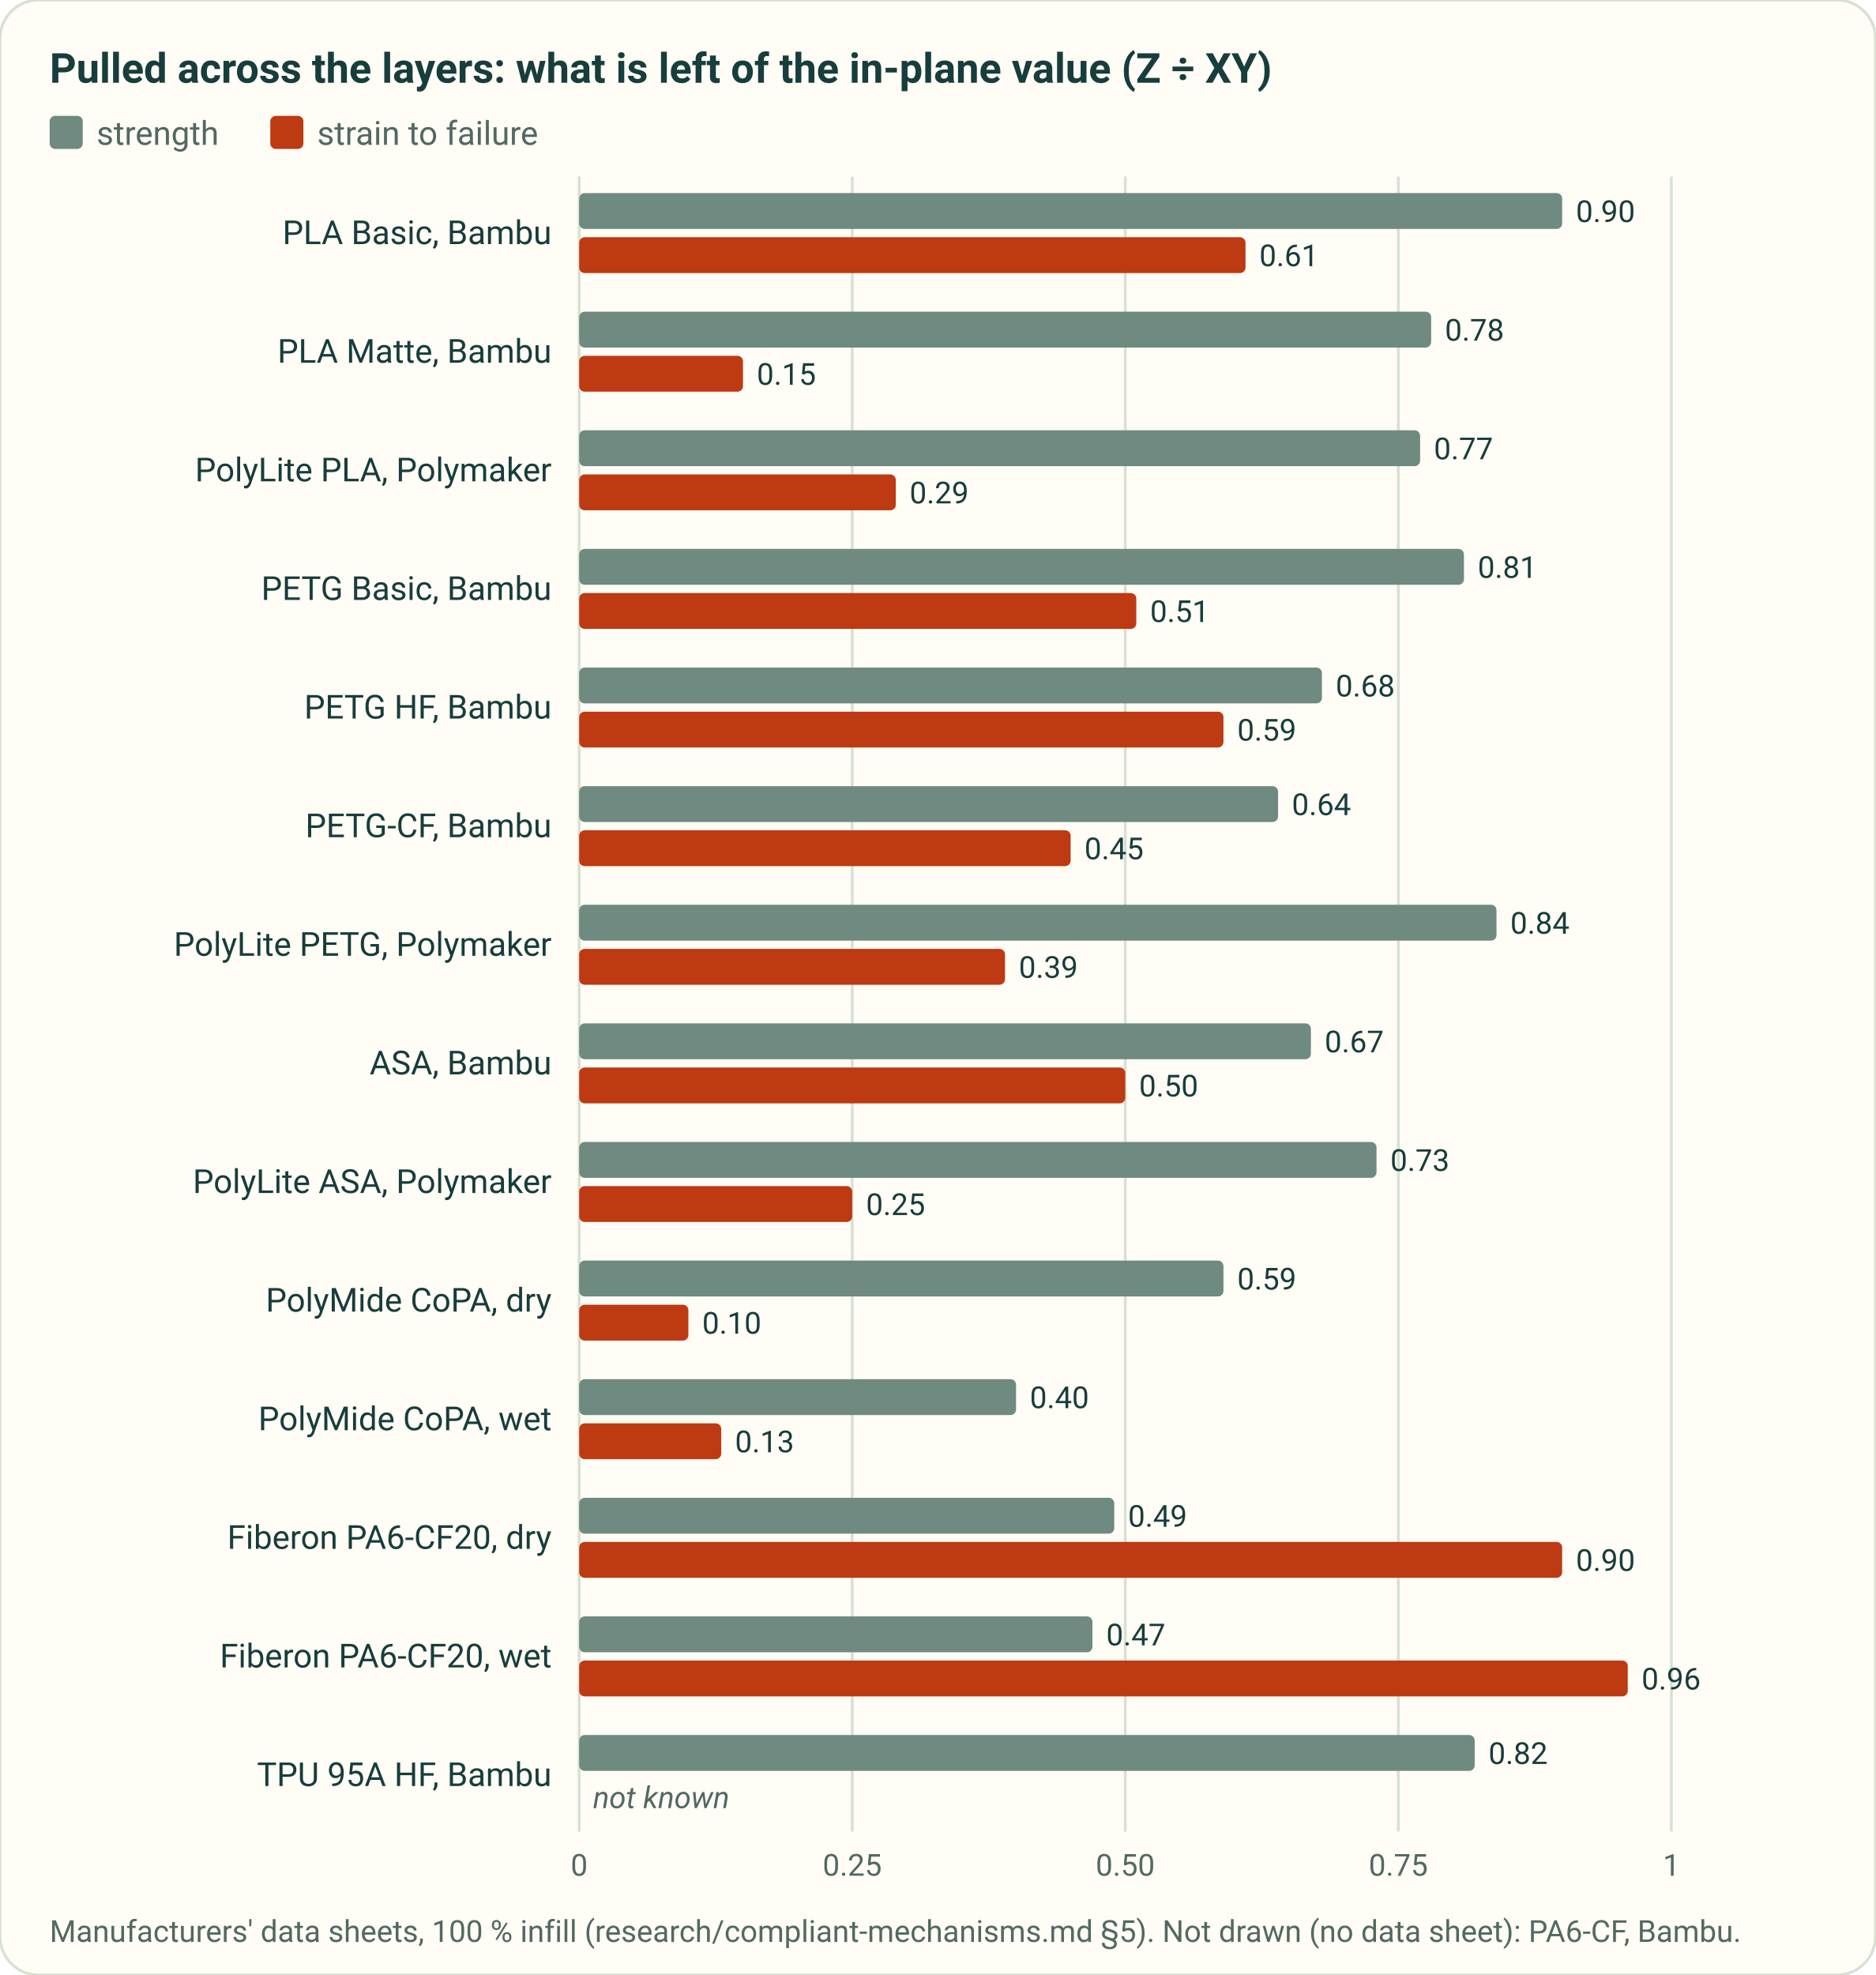
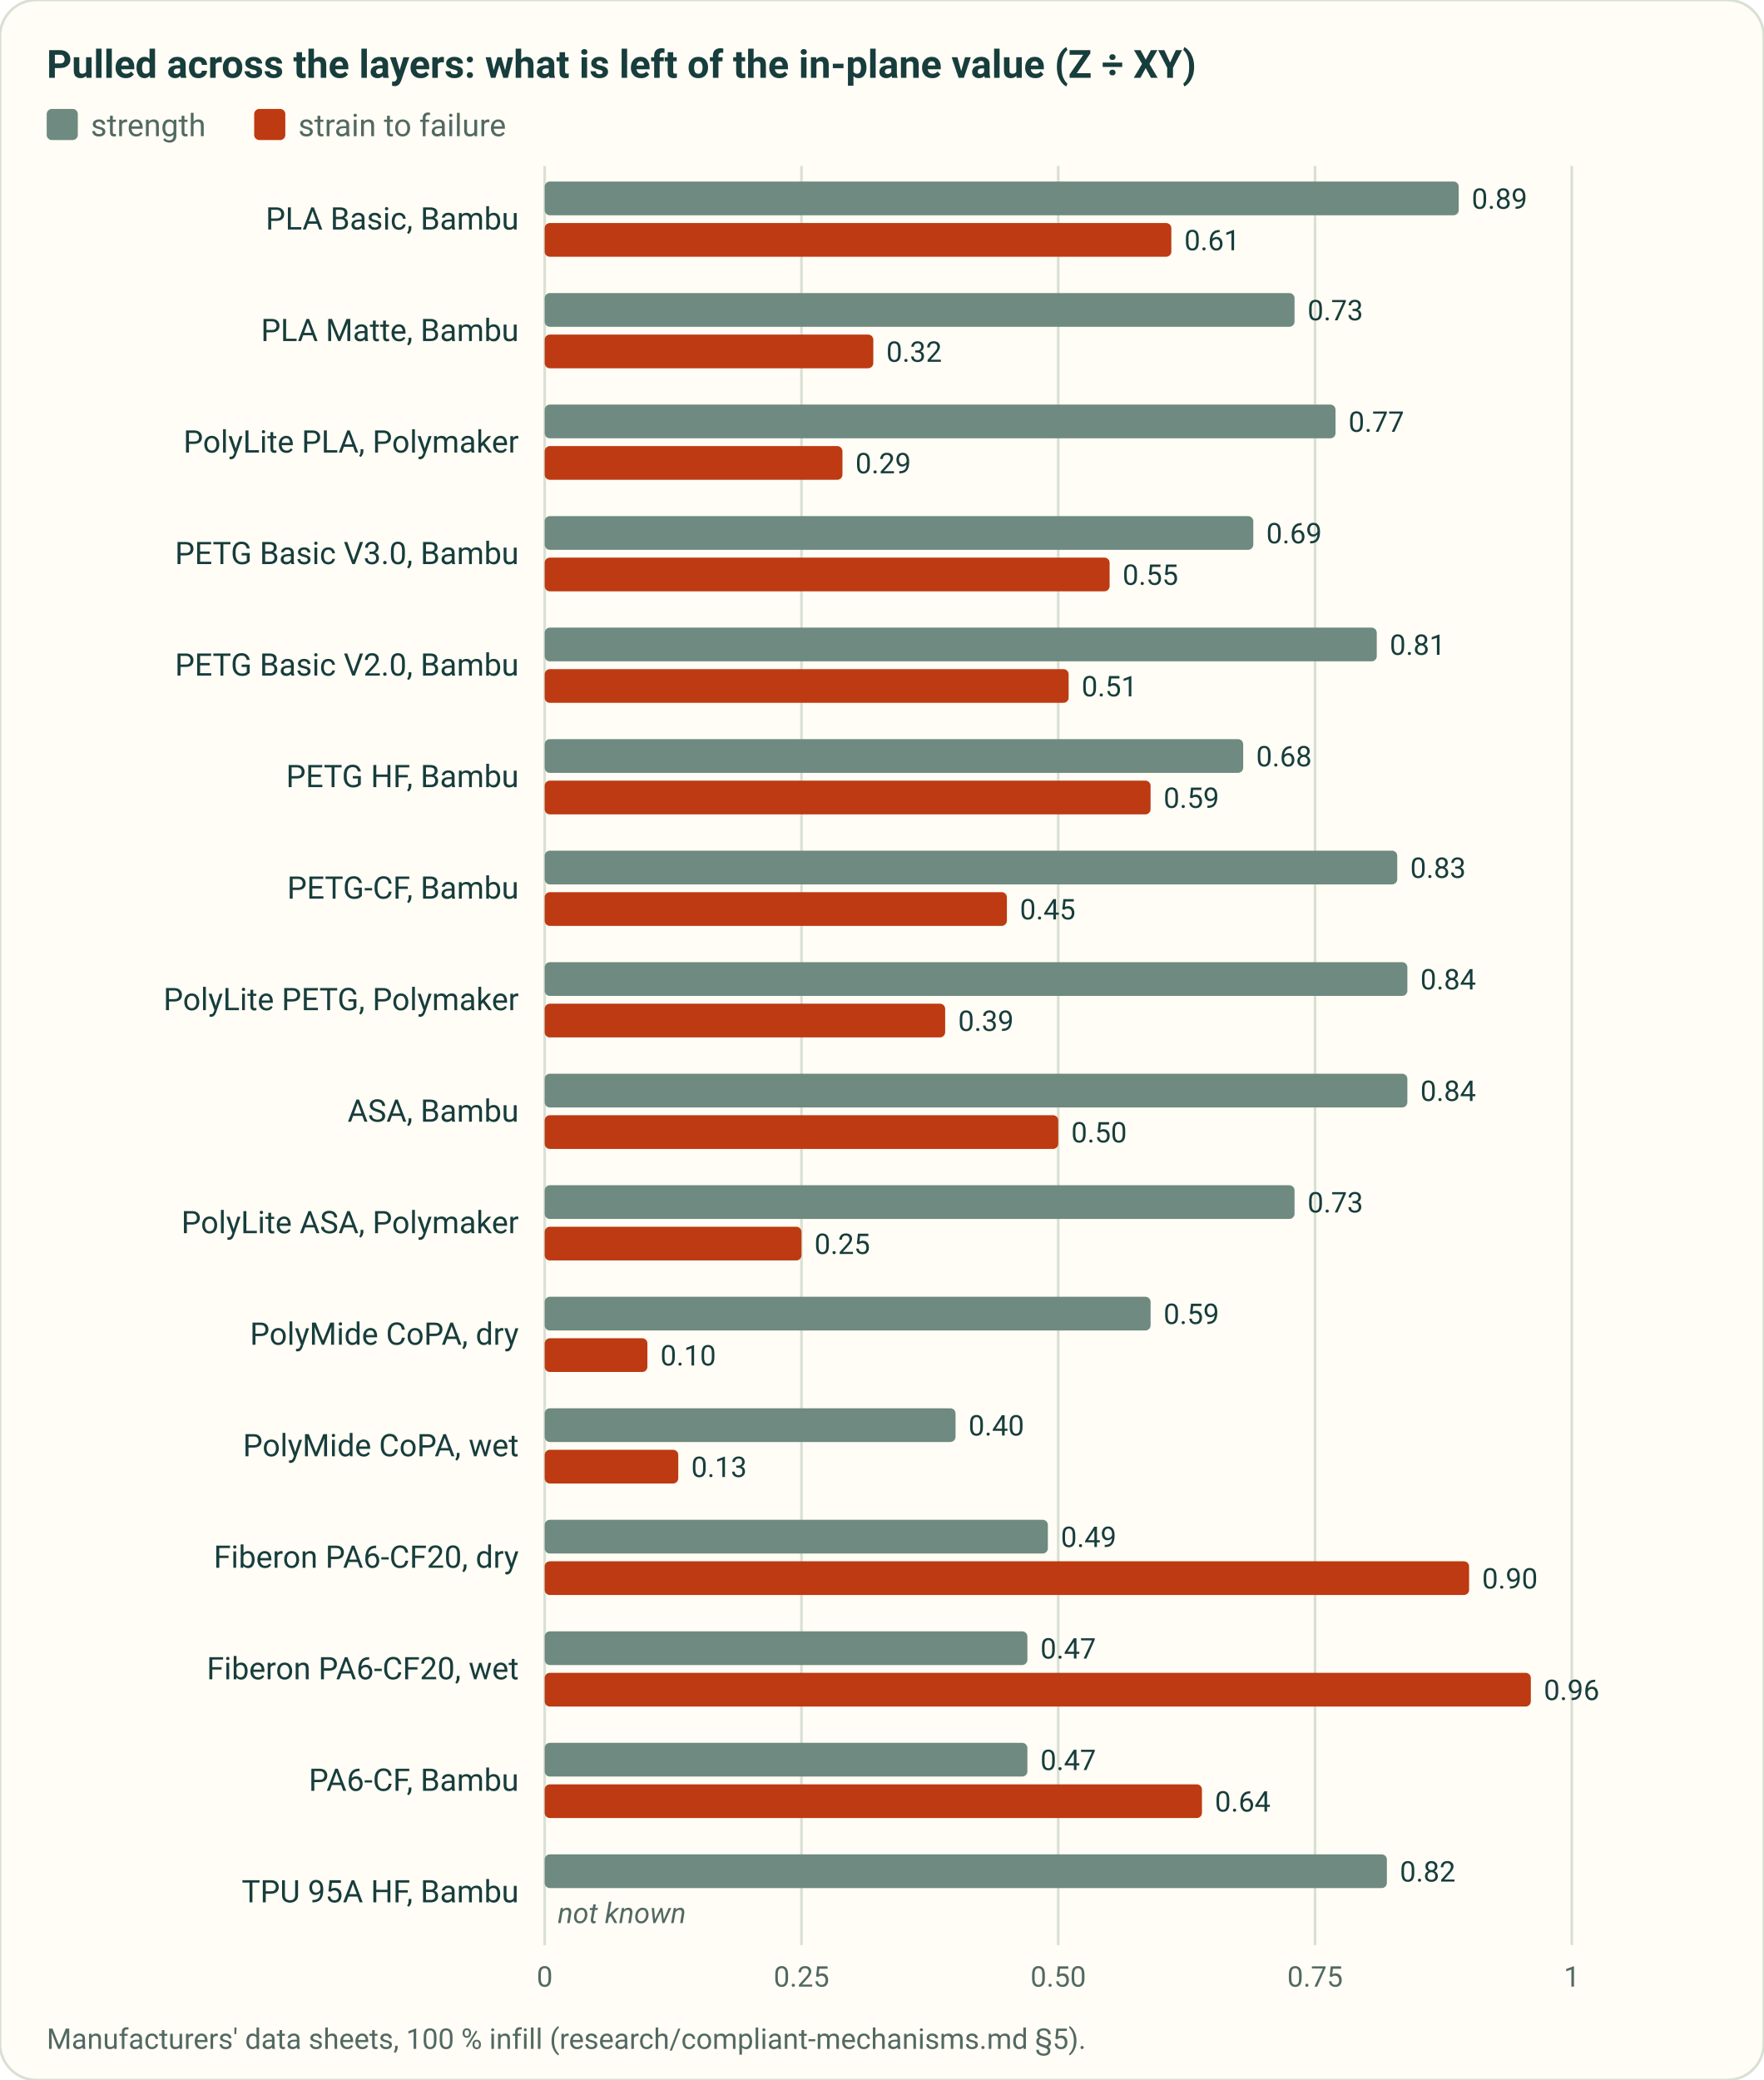
- <svg xmlns="http://www.w3.org/2000/svg" viewBox="0 0 680 716" width="680" height="716" role="img" aria-label="Pulled across the layers: what is left of the in-plane value (Z ÷ XY)" font-family="system-ui,-apple-system,Segoe UI,Roboto,sans-serif">
-   <rect width="680" height="716" rx="14" fill="#fffdf5" stroke="#d8e0d3" />
+ <svg xmlns="http://www.w3.org/2000/svg" viewBox="0 0 680 802" width="680" height="802" role="img" aria-label="Pulled across the layers: what is left of the in-plane value (Z ÷ XY)" font-family="system-ui,-apple-system,Segoe UI,Roboto,sans-serif">
+   <rect width="680" height="802" rx="14" fill="#fffdf5" stroke="#d8e0d3" />
  <text x="18" y="30" font-size="15" font-weight="700" fill="#173d3c">Pulled across the layers: what is left of the in-plane value (Z ÷ XY)</text>
  <rect x="18" y="42" width="12" height="12" rx="2" fill="#6f8a80" />
  <text x="35" y="52.5" font-size="12" fill="#526863">strength</text>
  <rect x="98" y="42" width="12" height="12" rx="2" fill="#bd3a12" />
  <text x="115" y="52.5" font-size="12" fill="#526863">strain to failure</text>
-   <line x1="210.0" y1="64" x2="210.0" y2="664" stroke="#d8e0d3" />
-   <text x="210.0" y="680" font-size="11" fill="#526863" text-anchor="middle">0</text>
-   <line x1="309.0" y1="64" x2="309.0" y2="664" stroke="#d8e0d3" />
-   <text x="309.0" y="680" font-size="11" fill="#526863" text-anchor="middle">0.25</text>
-   <line x1="408.0" y1="64" x2="408.0" y2="664" stroke="#d8e0d3" />
-   <text x="408.0" y="680" font-size="11" fill="#526863" text-anchor="middle">0.50</text>
-   <line x1="507.0" y1="64" x2="507.0" y2="664" stroke="#d8e0d3" />
-   <text x="507.0" y="680" font-size="11" fill="#526863" text-anchor="middle">0.75</text>
-   <line x1="606.0" y1="64" x2="606.0" y2="664" stroke="#d8e0d3" />
-   <text x="606.0" y="680" font-size="11" fill="#526863" text-anchor="middle">1</text>
+   <line x1="210.0" y1="64" x2="210.0" y2="750" stroke="#d8e0d3" />
+   <text x="210.0" y="766" font-size="11" fill="#526863" text-anchor="middle">0</text>
+   <line x1="309.0" y1="64" x2="309.0" y2="750" stroke="#d8e0d3" />
+   <text x="309.0" y="766" font-size="11" fill="#526863" text-anchor="middle">0.25</text>
+   <line x1="408.0" y1="64" x2="408.0" y2="750" stroke="#d8e0d3" />
+   <text x="408.0" y="766" font-size="11" fill="#526863" text-anchor="middle">0.50</text>
+   <line x1="507.0" y1="64" x2="507.0" y2="750" stroke="#d8e0d3" />
+   <text x="507.0" y="766" font-size="11" fill="#526863" text-anchor="middle">0.75</text>
+   <line x1="606.0" y1="64" x2="606.0" y2="750" stroke="#d8e0d3" />
+   <text x="606.0" y="766" font-size="11" fill="#526863" text-anchor="middle">1</text>
  <text x="200" y="88.5" font-size="12" fill="#173d3c" text-anchor="end">PLA Basic, Bambu</text>
-   <rect x="210" y="70" width="356.4" height="13" rx="2" fill="#6f8a80" />
-   <text x="571.4" y="80.5" font-size="11" fill="#173d3c">0.90</text>
+   <rect x="210" y="70" width="352.4" height="13" rx="2" fill="#6f8a80" />
+   <text x="567.4" y="80.5" font-size="11" fill="#173d3c">0.89</text>
  <rect x="210" y="86" width="241.6" height="13" rx="2" fill="#bd3a12" />
  <text x="456.6" y="96.5" font-size="11" fill="#173d3c">0.61</text>
  <text x="200" y="131.5" font-size="12" fill="#173d3c" text-anchor="end">PLA Matte, Bambu</text>
-   <rect x="210" y="113" width="308.9" height="13" rx="2" fill="#6f8a80" />
-   <text x="523.9" y="123.5" font-size="11" fill="#173d3c">0.78</text>
-   <rect x="210" y="129" width="59.4" height="13" rx="2" fill="#bd3a12" />
-   <text x="274.4" y="139.5" font-size="11" fill="#173d3c">0.15</text>
+   <rect x="210" y="113" width="289.1" height="13" rx="2" fill="#6f8a80" />
+   <text x="504.1" y="123.5" font-size="11" fill="#173d3c">0.73</text>
+   <rect x="210" y="129" width="126.7" height="13" rx="2" fill="#bd3a12" />
+   <text x="341.7" y="139.5" font-size="11" fill="#173d3c">0.32</text>
  <text x="200" y="174.5" font-size="12" fill="#173d3c" text-anchor="end">PolyLite PLA, Polymaker</text>
  <rect x="210" y="156" width="304.9" height="13" rx="2" fill="#6f8a80" />
  <text x="519.9" y="166.5" font-size="11" fill="#173d3c">0.77</text>
  <rect x="210" y="172" width="114.8" height="13" rx="2" fill="#bd3a12" />
  <text x="329.8" y="182.5" font-size="11" fill="#173d3c">0.29</text>
-   <text x="200" y="217.5" font-size="12" fill="#173d3c" text-anchor="end">PETG Basic, Bambu</text>
-   <rect x="210" y="199" width="320.8" height="13" rx="2" fill="#6f8a80" />
-   <text x="535.8" y="209.5" font-size="11" fill="#173d3c">0.81</text>
-   <rect x="210" y="215" width="202.0" height="13" rx="2" fill="#bd3a12" />
-   <text x="417.0" y="225.5" font-size="11" fill="#173d3c">0.51</text>
-   <text x="200" y="260.5" font-size="12" fill="#173d3c" text-anchor="end">PETG HF, Bambu</text>
-   <rect x="210" y="242" width="269.3" height="13" rx="2" fill="#6f8a80" />
-   <text x="484.3" y="252.5" font-size="11" fill="#173d3c">0.68</text>
-   <rect x="210" y="258" width="233.6" height="13" rx="2" fill="#bd3a12" />
-   <text x="448.6" y="268.5" font-size="11" fill="#173d3c">0.59</text>
-   <text x="200" y="303.5" font-size="12" fill="#173d3c" text-anchor="end">PETG-CF, Bambu</text>
-   <rect x="210" y="285" width="253.4" height="13" rx="2" fill="#6f8a80" />
-   <text x="468.4" y="295.5" font-size="11" fill="#173d3c">0.64</text>
-   <rect x="210" y="301" width="178.2" height="13" rx="2" fill="#bd3a12" />
-   <text x="393.2" y="311.5" font-size="11" fill="#173d3c">0.45</text>
-   <text x="200" y="346.5" font-size="12" fill="#173d3c" text-anchor="end">PolyLite PETG, Polymaker</text>
-   <rect x="210" y="328" width="332.6" height="13" rx="2" fill="#6f8a80" />
-   <text x="547.6" y="338.5" font-size="11" fill="#173d3c">0.84</text>
-   <rect x="210" y="344" width="154.4" height="13" rx="2" fill="#bd3a12" />
-   <text x="369.4" y="354.5" font-size="11" fill="#173d3c">0.39</text>
-   <text x="200" y="389.5" font-size="12" fill="#173d3c" text-anchor="end">ASA, Bambu</text>
-   <rect x="210" y="371" width="265.3" height="13" rx="2" fill="#6f8a80" />
-   <text x="480.3" y="381.5" font-size="11" fill="#173d3c">0.67</text>
-   <rect x="210" y="387" width="198.0" height="13" rx="2" fill="#bd3a12" />
-   <text x="413.0" y="397.5" font-size="11" fill="#173d3c">0.50</text>
-   <text x="200" y="432.5" font-size="12" fill="#173d3c" text-anchor="end">PolyLite ASA, Polymaker</text>
-   <rect x="210" y="414" width="289.1" height="13" rx="2" fill="#6f8a80" />
-   <text x="504.1" y="424.5" font-size="11" fill="#173d3c">0.73</text>
-   <rect x="210" y="430" width="99.0" height="13" rx="2" fill="#bd3a12" />
-   <text x="314.0" y="440.5" font-size="11" fill="#173d3c">0.25</text>
-   <text x="200" y="475.5" font-size="12" fill="#173d3c" text-anchor="end">PolyMide CoPA, dry</text>
-   <rect x="210" y="457" width="233.6" height="13" rx="2" fill="#6f8a80" />
-   <text x="448.6" y="467.5" font-size="11" fill="#173d3c">0.59</text>
-   <rect x="210" y="473" width="39.6" height="13" rx="2" fill="#bd3a12" />
-   <text x="254.6" y="483.5" font-size="11" fill="#173d3c">0.10</text>
-   <text x="200" y="518.5" font-size="12" fill="#173d3c" text-anchor="end">PolyMide CoPA, wet</text>
-   <rect x="210" y="500" width="158.4" height="13" rx="2" fill="#6f8a80" />
-   <text x="373.4" y="510.5" font-size="11" fill="#173d3c">0.40</text>
-   <rect x="210" y="516" width="51.5" height="13" rx="2" fill="#bd3a12" />
-   <text x="266.5" y="526.5" font-size="11" fill="#173d3c">0.13</text>
-   <text x="200" y="561.5" font-size="12" fill="#173d3c" text-anchor="end">Fiberon PA6-CF20, dry</text>
-   <rect x="210" y="543" width="194.0" height="13" rx="2" fill="#6f8a80" />
-   <text x="409.0" y="553.5" font-size="11" fill="#173d3c">0.49</text>
-   <rect x="210" y="559" width="356.4" height="13" rx="2" fill="#bd3a12" />
-   <text x="571.4" y="569.5" font-size="11" fill="#173d3c">0.90</text>
-   <text x="200" y="604.5" font-size="12" fill="#173d3c" text-anchor="end">Fiberon PA6-CF20, wet</text>
-   <rect x="210" y="586" width="186.1" height="13" rx="2" fill="#6f8a80" />
-   <text x="401.1" y="596.5" font-size="11" fill="#173d3c">0.47</text>
-   <rect x="210" y="602" width="380.2" height="13" rx="2" fill="#bd3a12" />
-   <text x="595.2" y="612.5" font-size="11" fill="#173d3c">0.96</text>
-   <text x="200" y="647.5" font-size="12" fill="#173d3c" text-anchor="end">TPU 95A HF, Bambu</text>
-   <rect x="210" y="629" width="324.7" height="13" rx="2" fill="#6f8a80" />
-   <text x="539.7" y="639.5" font-size="11" fill="#173d3c">0.82</text>
-   <text x="215" y="655.5" font-size="11" font-style="italic" fill="#526863">not known</text>
-   <text x="18" y="704" font-size="11" fill="#526863">Manufacturers' data sheets, 100 % infill (research/compliant-mechanisms.md §5). Not drawn (no data sheet): PA6-CF, Bambu.</text>
+   <text x="200" y="217.5" font-size="12" fill="#173d3c" text-anchor="end">PETG Basic V3.0, Bambu</text>
+   <rect x="210" y="199" width="273.2" height="13" rx="2" fill="#6f8a80" />
+   <text x="488.2" y="209.5" font-size="11" fill="#173d3c">0.69</text>
+   <rect x="210" y="215" width="217.8" height="13" rx="2" fill="#bd3a12" />
+   <text x="432.8" y="225.5" font-size="11" fill="#173d3c">0.55</text>
+   <text x="200" y="260.5" font-size="12" fill="#173d3c" text-anchor="end">PETG Basic V2.0, Bambu</text>
+   <rect x="210" y="242" width="320.8" height="13" rx="2" fill="#6f8a80" />
+   <text x="535.8" y="252.5" font-size="11" fill="#173d3c">0.81</text>
+   <rect x="210" y="258" width="202.0" height="13" rx="2" fill="#bd3a12" />
+   <text x="417.0" y="268.5" font-size="11" fill="#173d3c">0.51</text>
+   <text x="200" y="303.5" font-size="12" fill="#173d3c" text-anchor="end">PETG HF, Bambu</text>
+   <rect x="210" y="285" width="269.3" height="13" rx="2" fill="#6f8a80" />
+   <text x="484.3" y="295.5" font-size="11" fill="#173d3c">0.68</text>
+   <rect x="210" y="301" width="233.6" height="13" rx="2" fill="#bd3a12" />
+   <text x="448.6" y="311.5" font-size="11" fill="#173d3c">0.59</text>
+   <text x="200" y="346.5" font-size="12" fill="#173d3c" text-anchor="end">PETG-CF, Bambu</text>
+   <rect x="210" y="328" width="328.7" height="13" rx="2" fill="#6f8a80" />
+   <text x="543.7" y="338.5" font-size="11" fill="#173d3c">0.83</text>
+   <rect x="210" y="344" width="178.2" height="13" rx="2" fill="#bd3a12" />
+   <text x="393.2" y="354.5" font-size="11" fill="#173d3c">0.45</text>
+   <text x="200" y="389.5" font-size="12" fill="#173d3c" text-anchor="end">PolyLite PETG, Polymaker</text>
+   <rect x="210" y="371" width="332.6" height="13" rx="2" fill="#6f8a80" />
+   <text x="547.6" y="381.5" font-size="11" fill="#173d3c">0.84</text>
+   <rect x="210" y="387" width="154.4" height="13" rx="2" fill="#bd3a12" />
+   <text x="369.4" y="397.5" font-size="11" fill="#173d3c">0.39</text>
+   <text x="200" y="432.5" font-size="12" fill="#173d3c" text-anchor="end">ASA, Bambu</text>
+   <rect x="210" y="414" width="332.6" height="13" rx="2" fill="#6f8a80" />
+   <text x="547.6" y="424.5" font-size="11" fill="#173d3c">0.84</text>
+   <rect x="210" y="430" width="198.0" height="13" rx="2" fill="#bd3a12" />
+   <text x="413.0" y="440.5" font-size="11" fill="#173d3c">0.50</text>
+   <text x="200" y="475.5" font-size="12" fill="#173d3c" text-anchor="end">PolyLite ASA, Polymaker</text>
+   <rect x="210" y="457" width="289.1" height="13" rx="2" fill="#6f8a80" />
+   <text x="504.1" y="467.5" font-size="11" fill="#173d3c">0.73</text>
+   <rect x="210" y="473" width="99.0" height="13" rx="2" fill="#bd3a12" />
+   <text x="314.0" y="483.5" font-size="11" fill="#173d3c">0.25</text>
+   <text x="200" y="518.5" font-size="12" fill="#173d3c" text-anchor="end">PolyMide CoPA, dry</text>
+   <rect x="210" y="500" width="233.6" height="13" rx="2" fill="#6f8a80" />
+   <text x="448.6" y="510.5" font-size="11" fill="#173d3c">0.59</text>
+   <rect x="210" y="516" width="39.6" height="13" rx="2" fill="#bd3a12" />
+   <text x="254.6" y="526.5" font-size="11" fill="#173d3c">0.10</text>
+   <text x="200" y="561.5" font-size="12" fill="#173d3c" text-anchor="end">PolyMide CoPA, wet</text>
+   <rect x="210" y="543" width="158.4" height="13" rx="2" fill="#6f8a80" />
+   <text x="373.4" y="553.5" font-size="11" fill="#173d3c">0.40</text>
+   <rect x="210" y="559" width="51.5" height="13" rx="2" fill="#bd3a12" />
+   <text x="266.5" y="569.5" font-size="11" fill="#173d3c">0.13</text>
+   <text x="200" y="604.5" font-size="12" fill="#173d3c" text-anchor="end">Fiberon PA6-CF20, dry</text>
+   <rect x="210" y="586" width="194.0" height="13" rx="2" fill="#6f8a80" />
+   <text x="409.0" y="596.5" font-size="11" fill="#173d3c">0.49</text>
+   <rect x="210" y="602" width="356.4" height="13" rx="2" fill="#bd3a12" />
+   <text x="571.4" y="612.5" font-size="11" fill="#173d3c">0.90</text>
+   <text x="200" y="647.5" font-size="12" fill="#173d3c" text-anchor="end">Fiberon PA6-CF20, wet</text>
+   <rect x="210" y="629" width="186.1" height="13" rx="2" fill="#6f8a80" />
+   <text x="401.1" y="639.5" font-size="11" fill="#173d3c">0.47</text>
+   <rect x="210" y="645" width="380.2" height="13" rx="2" fill="#bd3a12" />
+   <text x="595.2" y="655.5" font-size="11" fill="#173d3c">0.96</text>
+   <text x="200" y="690.5" font-size="12" fill="#173d3c" text-anchor="end">PA6-CF, Bambu</text>
+   <rect x="210" y="672" width="186.1" height="13" rx="2" fill="#6f8a80" />
+   <text x="401.1" y="682.5" font-size="11" fill="#173d3c">0.47</text>
+   <rect x="210" y="688" width="253.4" height="13" rx="2" fill="#bd3a12" />
+   <text x="468.4" y="698.5" font-size="11" fill="#173d3c">0.64</text>
+   <text x="200" y="733.5" font-size="12" fill="#173d3c" text-anchor="end">TPU 95A HF, Bambu</text>
+   <rect x="210" y="715" width="324.7" height="13" rx="2" fill="#6f8a80" />
+   <text x="539.7" y="725.5" font-size="11" fill="#173d3c">0.82</text>
+   <text x="215" y="741.5" font-size="11" font-style="italic" fill="#526863">not known</text>
+   <text x="18" y="790" font-size="11" fill="#526863">Manufacturers' data sheets, 100 % infill (research/compliant-mechanisms.md §5).</text>
</svg>
